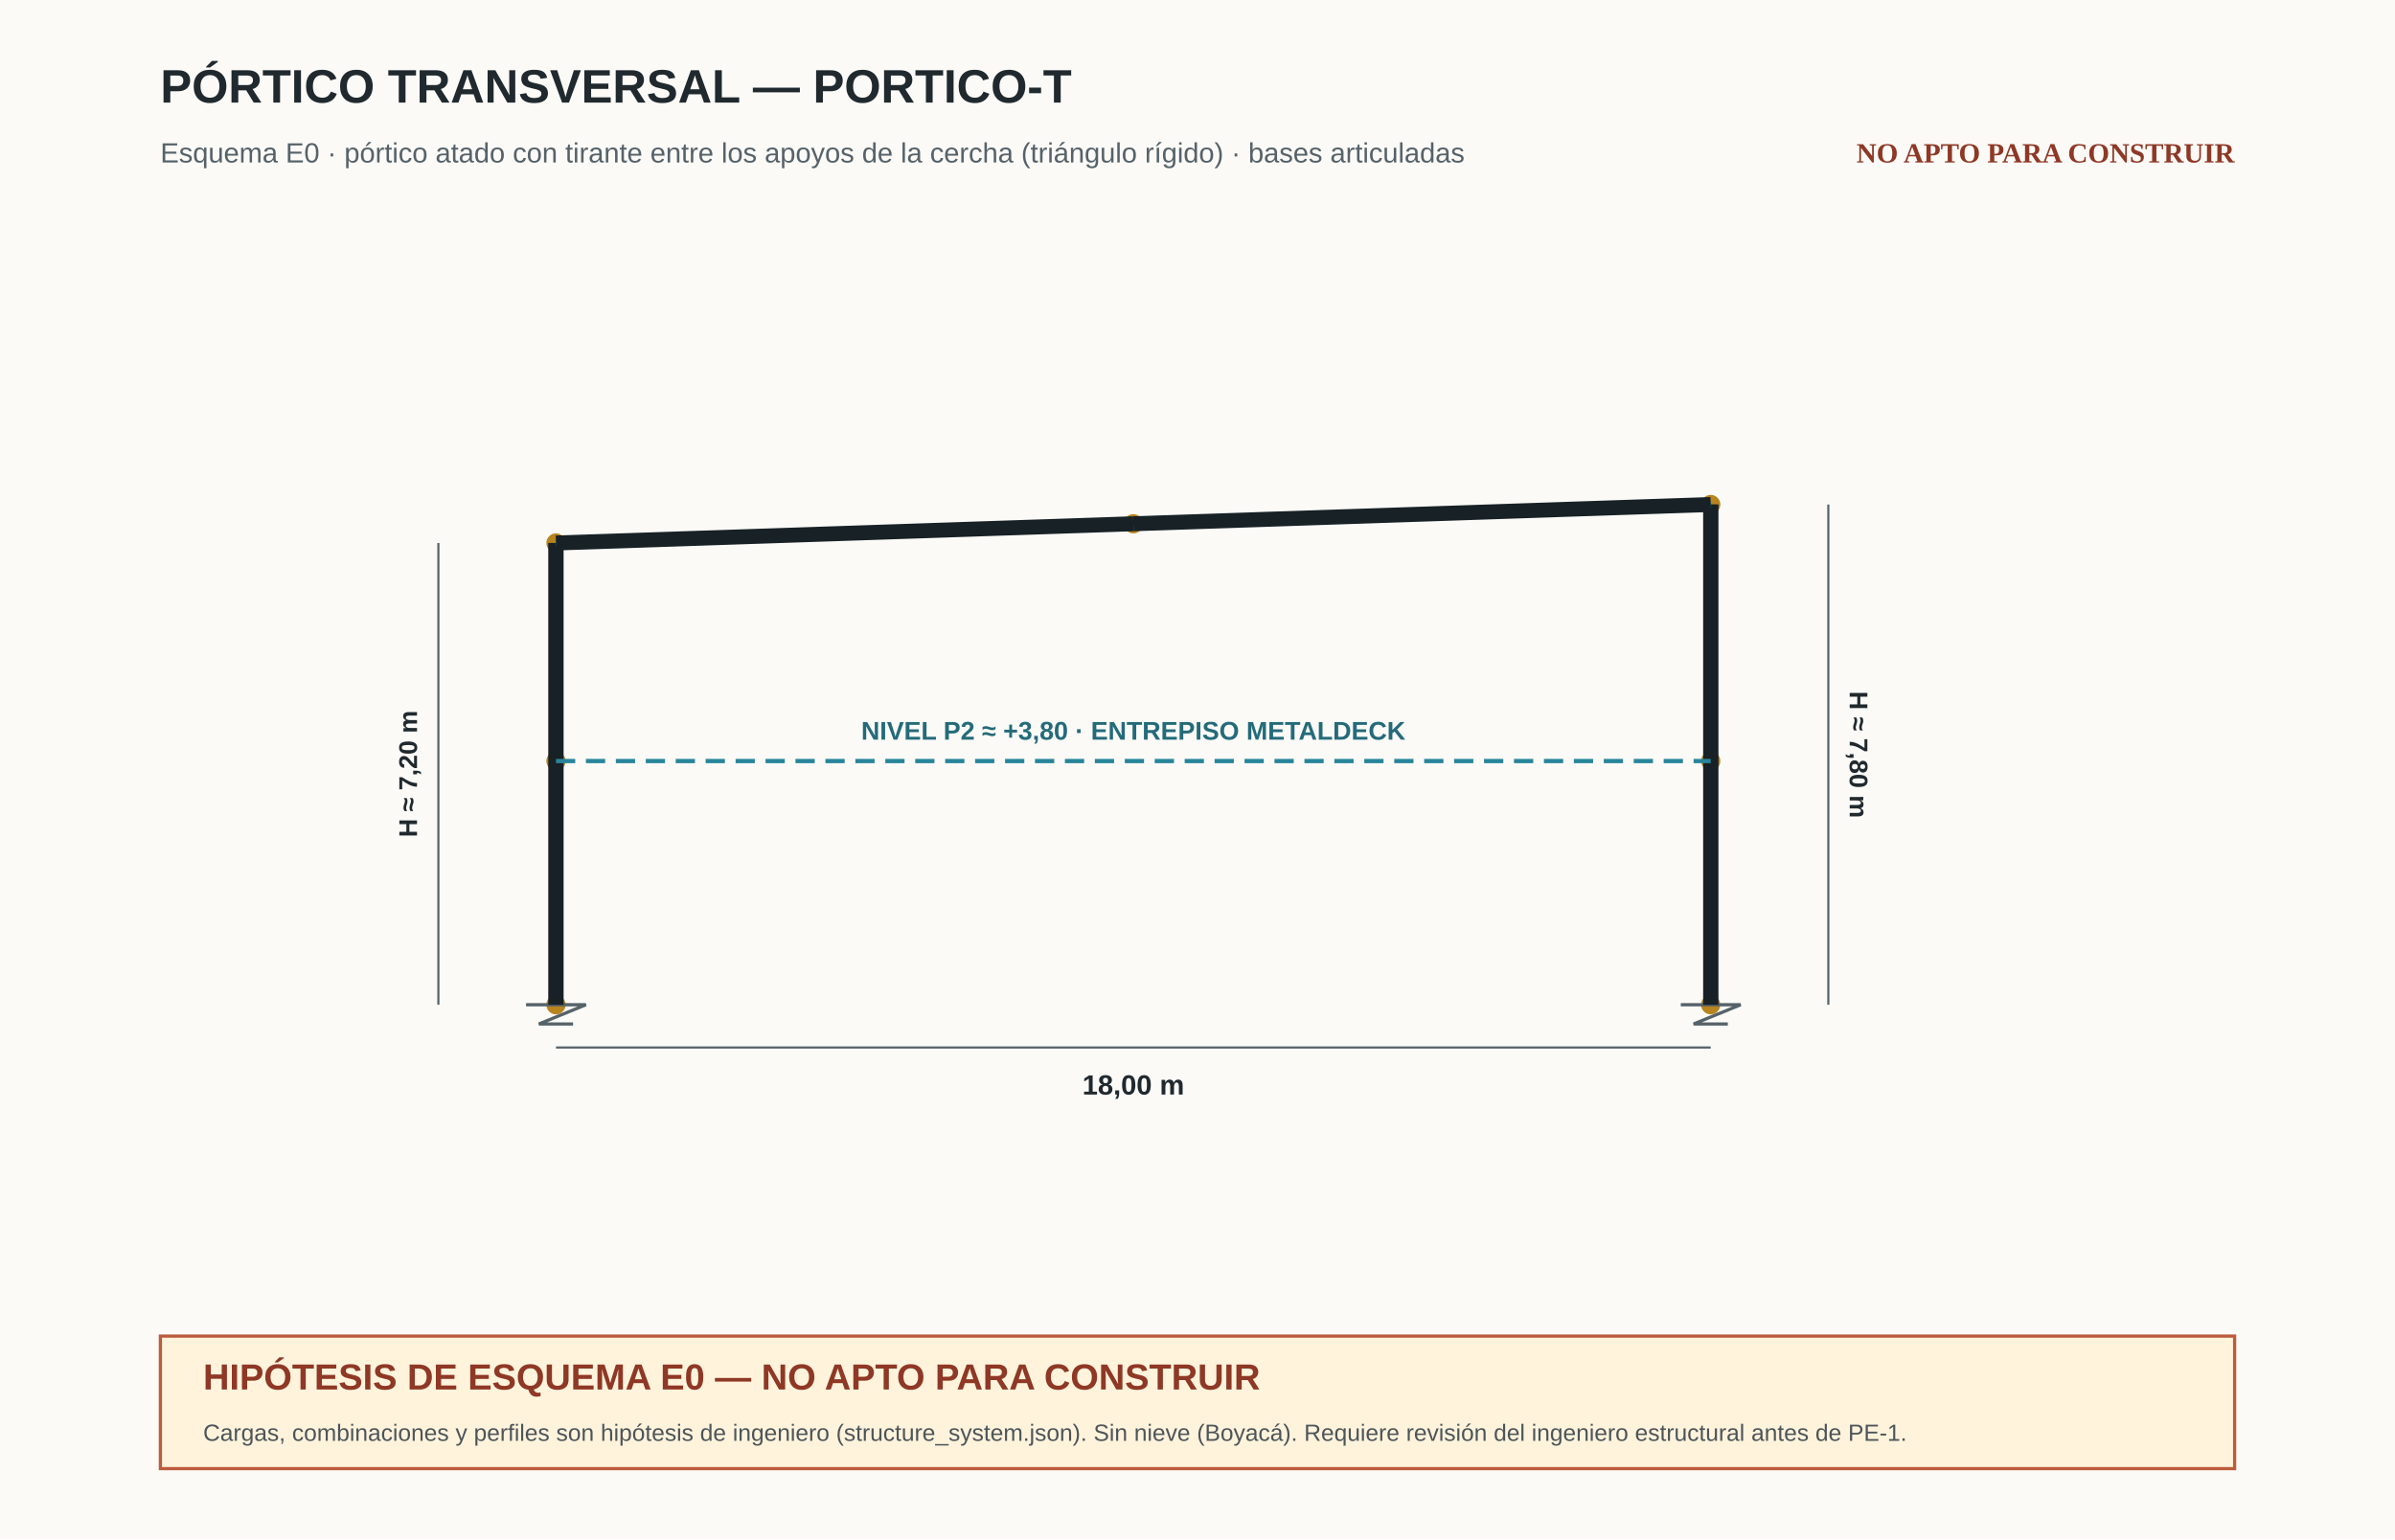
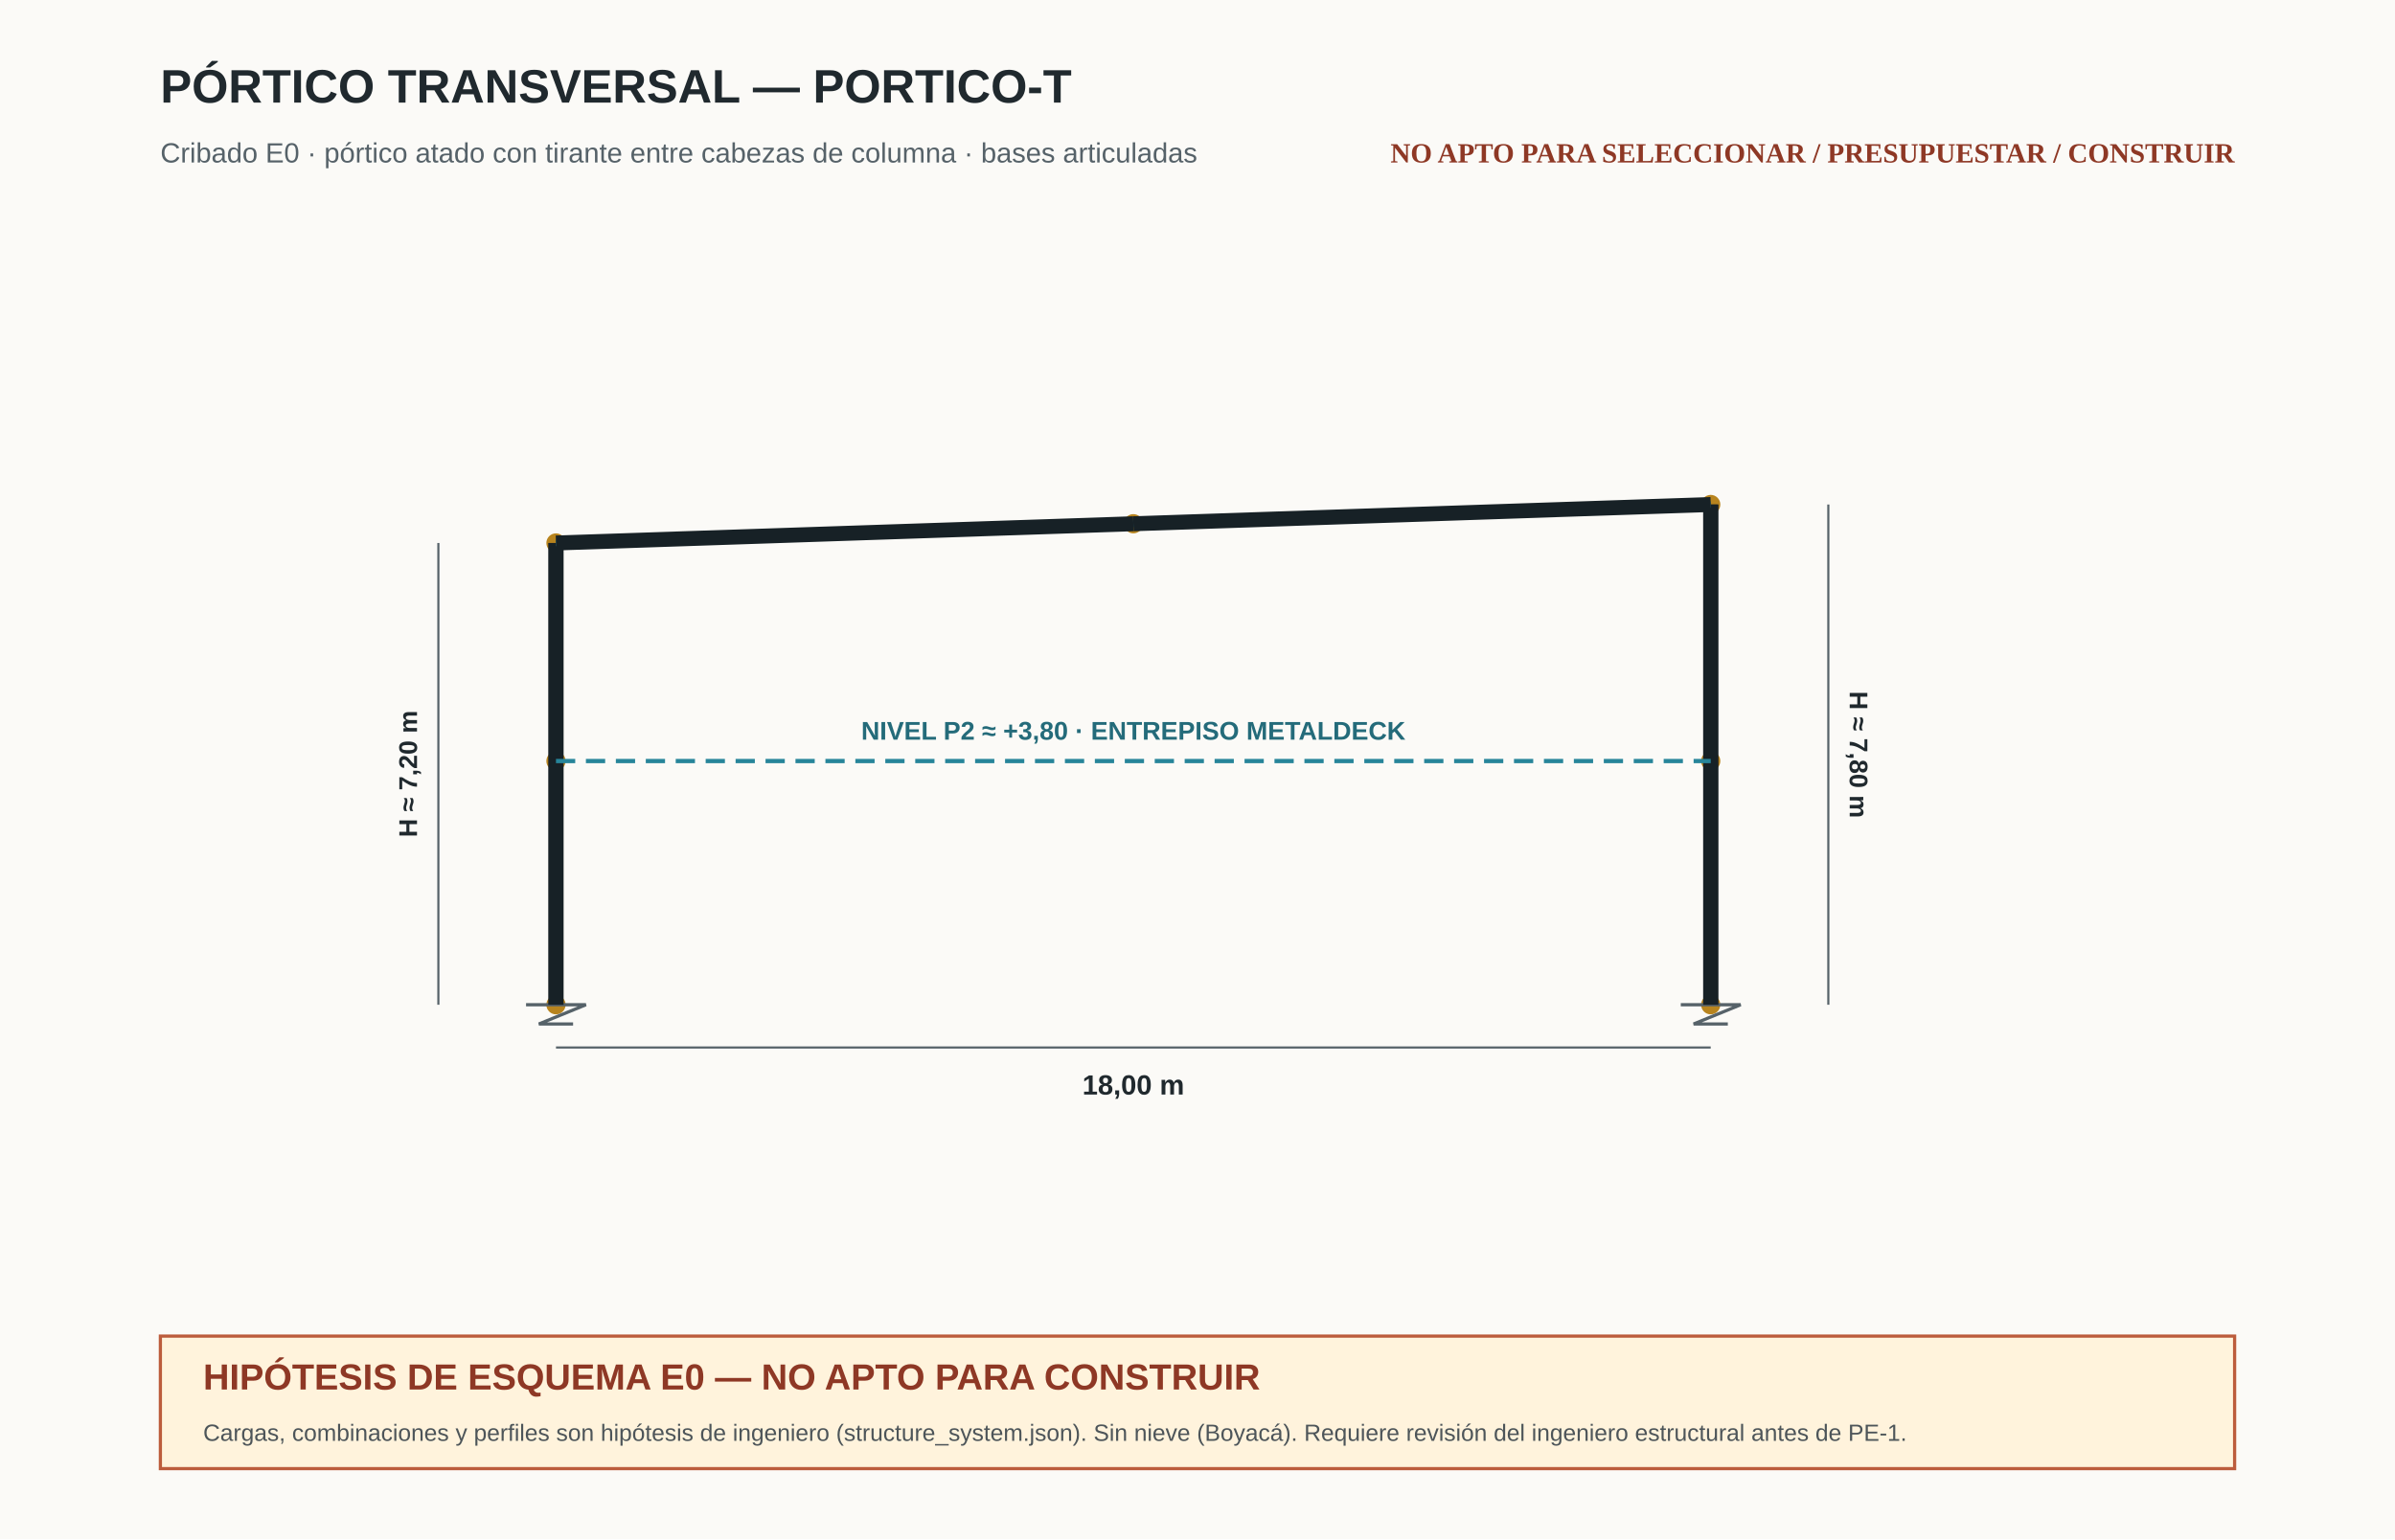
<svg xmlns="http://www.w3.org/2000/svg" width="1120" height="720" viewBox="0 0 1120 720">
  <rect width="1120" height="720" fill="#fbfaf7" />
  <text x="75" y="48" font-family="Arial" font-size="22" font-weight="700" fill="#20292e">PÓRTICO TRANSVERSAL — PORTICO-T</text>
-   <text x="75" y="76" font-family="Arial" font-size="13" fill="#566269">Esquema E0 · pórtico atado con tirante entre los apoyos de la cercha (triángulo rígido) · bases articuladas</text>
-   <text x="1045" y="76" text-anchor="end" font-size="13" font-weight="700" fill="#8e3825">NO APTO PARA CONSTRUIR</text>
+   <text x="75" y="76" font-family="Arial" font-size="13" fill="#566269">Cribado E0 · pórtico atado con tirante entre cabezas de columna · bases articuladas</text>
+   <text x="1045" y="76" text-anchor="end" font-size="13" font-weight="700" fill="#8e3825">NO APTO PARA SELECCIONAR / PRESUPUESTAR / CONSTRUIR</text>
  <g font-family="Arial" fill="#20292e">
    <circle cx="260.0" cy="470.0" r="4.5" fill="#b8841e" />
    <path d="M 246.0 470.0 L 274.0 470.0 L 252.0 479.0 L 268.0 479.0" fill="none" stroke="#566269" stroke-width="1.5" />
    <circle cx="260.0" cy="254.0" r="4.5" fill="#b8841e" />
    <circle cx="800.0" cy="470.0" r="4.5" fill="#b8841e" />
    <path d="M 786.0 470.0 L 814.0 470.0 L 792.0 479.0 L 808.0 479.0" fill="none" stroke="#566269" stroke-width="1.5" />
    <circle cx="800.0" cy="236.0" r="4.5" fill="#b8841e" />
    <circle cx="530.0" cy="245.0" r="4.5" fill="#b8841e" />
    <circle cx="260.0" cy="356.0" r="4.5" fill="#b8841e" />
    <circle cx="800.0" cy="356.0" r="4.5" fill="#b8841e" />
    <line x1="260.0" y1="470.0" x2="260.0" y2="254.0" stroke="#172126" stroke-width="7.0" />
    <line x1="800.0" y1="470.0" x2="800.0" y2="236.0" stroke="#172126" stroke-width="7.0" />
    <line x1="260.0" y1="470.0" x2="260.0" y2="356.0" stroke="#172126" stroke-width="7.0" />
    <line x1="260.0" y1="356.0" x2="260.0" y2="254.0" stroke="#172126" stroke-width="7.0" />
    <line x1="800.0" y1="470.0" x2="800.0" y2="356.0" stroke="#172126" stroke-width="7.0" />
    <line x1="800.0" y1="356.0" x2="800.0" y2="236.0" stroke="#172126" stroke-width="7.0" />
    <line x1="260.0" y1="254.0" x2="800.0" y2="236.0" stroke="#27859a" stroke-width="3.0" />
    <line x1="260.0" y1="254.0" x2="530.0" y2="245.0" stroke="#172126" stroke-width="7.0" />
    <line x1="530.0" y1="245.0" x2="800.0" y2="236.0" stroke="#172126" stroke-width="7.0" />
    <line x1="260.0" y1="490.0" x2="800.0" y2="490.0" stroke="#566269" stroke-width="1" />
    <text x="530.0" y="512.0" text-anchor="middle" font-size="13" font-weight="700">18,00 m</text>
    <line x1="205.0" y1="470.0" x2="205.0" y2="254.0" stroke="#566269" stroke-width="1" />
    <text x="195.0" y="362.0" text-anchor="middle" font-size="12" font-weight="700" transform="rotate(-90 195.0 362.0)">H ≈ 7,20 m</text>
    <line x1="855.0" y1="470.0" x2="855.0" y2="236.0" stroke="#566269" stroke-width="1" />
    <text x="865.0" y="353.0" text-anchor="middle" font-size="12" font-weight="700" transform="rotate(90 865.0 353.0)">H ≈ 7,80 m</text>
    <line x1="260.0" y1="356.0" x2="800.0" y2="356.0" stroke="#27859a" stroke-width="2" stroke-dasharray="9 5" />
    <text x="530.0" y="346.0" text-anchor="middle" font-size="12" font-weight="700" fill="#246b7a">NIVEL P2 ≈ +3,80 · ENTREPISO METALDECK</text>
  </g>
  <rect x="75" y="625" width="970" height="62" fill="#fff3dc" stroke="#bc5c3c" stroke-width="1.5" />
  <text x="95" y="650" font-family="Arial" font-size="17" font-weight="700" fill="#8e3825">HIPÓTESIS DE ESQUEMA E0 — NO APTO PARA CONSTRUIR</text>
  <text x="95" y="674" font-family="Arial" font-size="11" fill="#4d5559">Cargas, combinaciones y perfiles son hipótesis de ingeniero (structure_system.json). Sin nieve (Boyacá). Requiere revisión del ingeniero estructural antes de PE-1.</text>
</svg>
